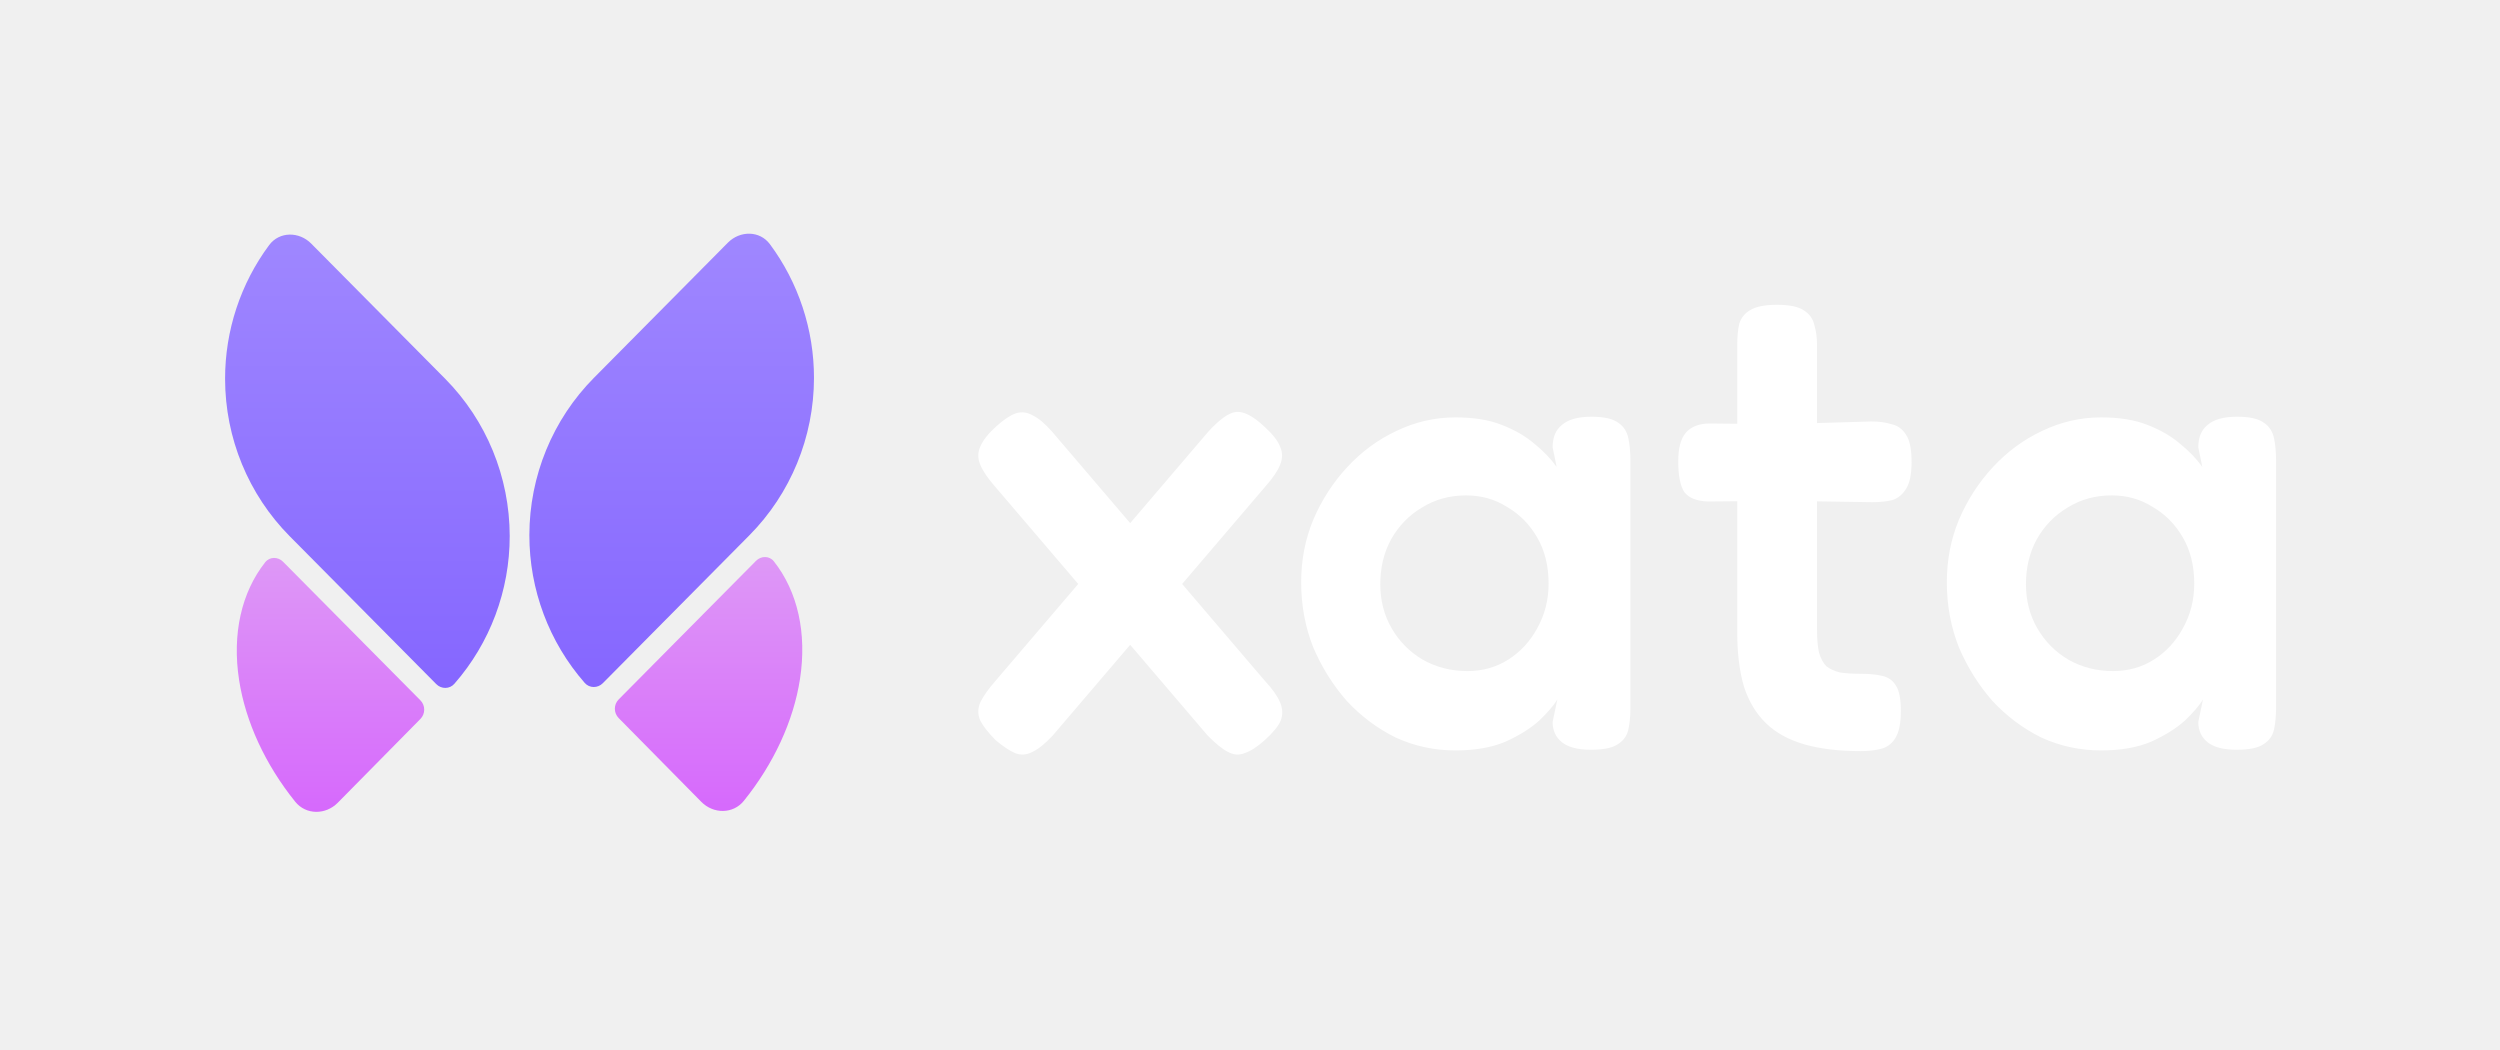
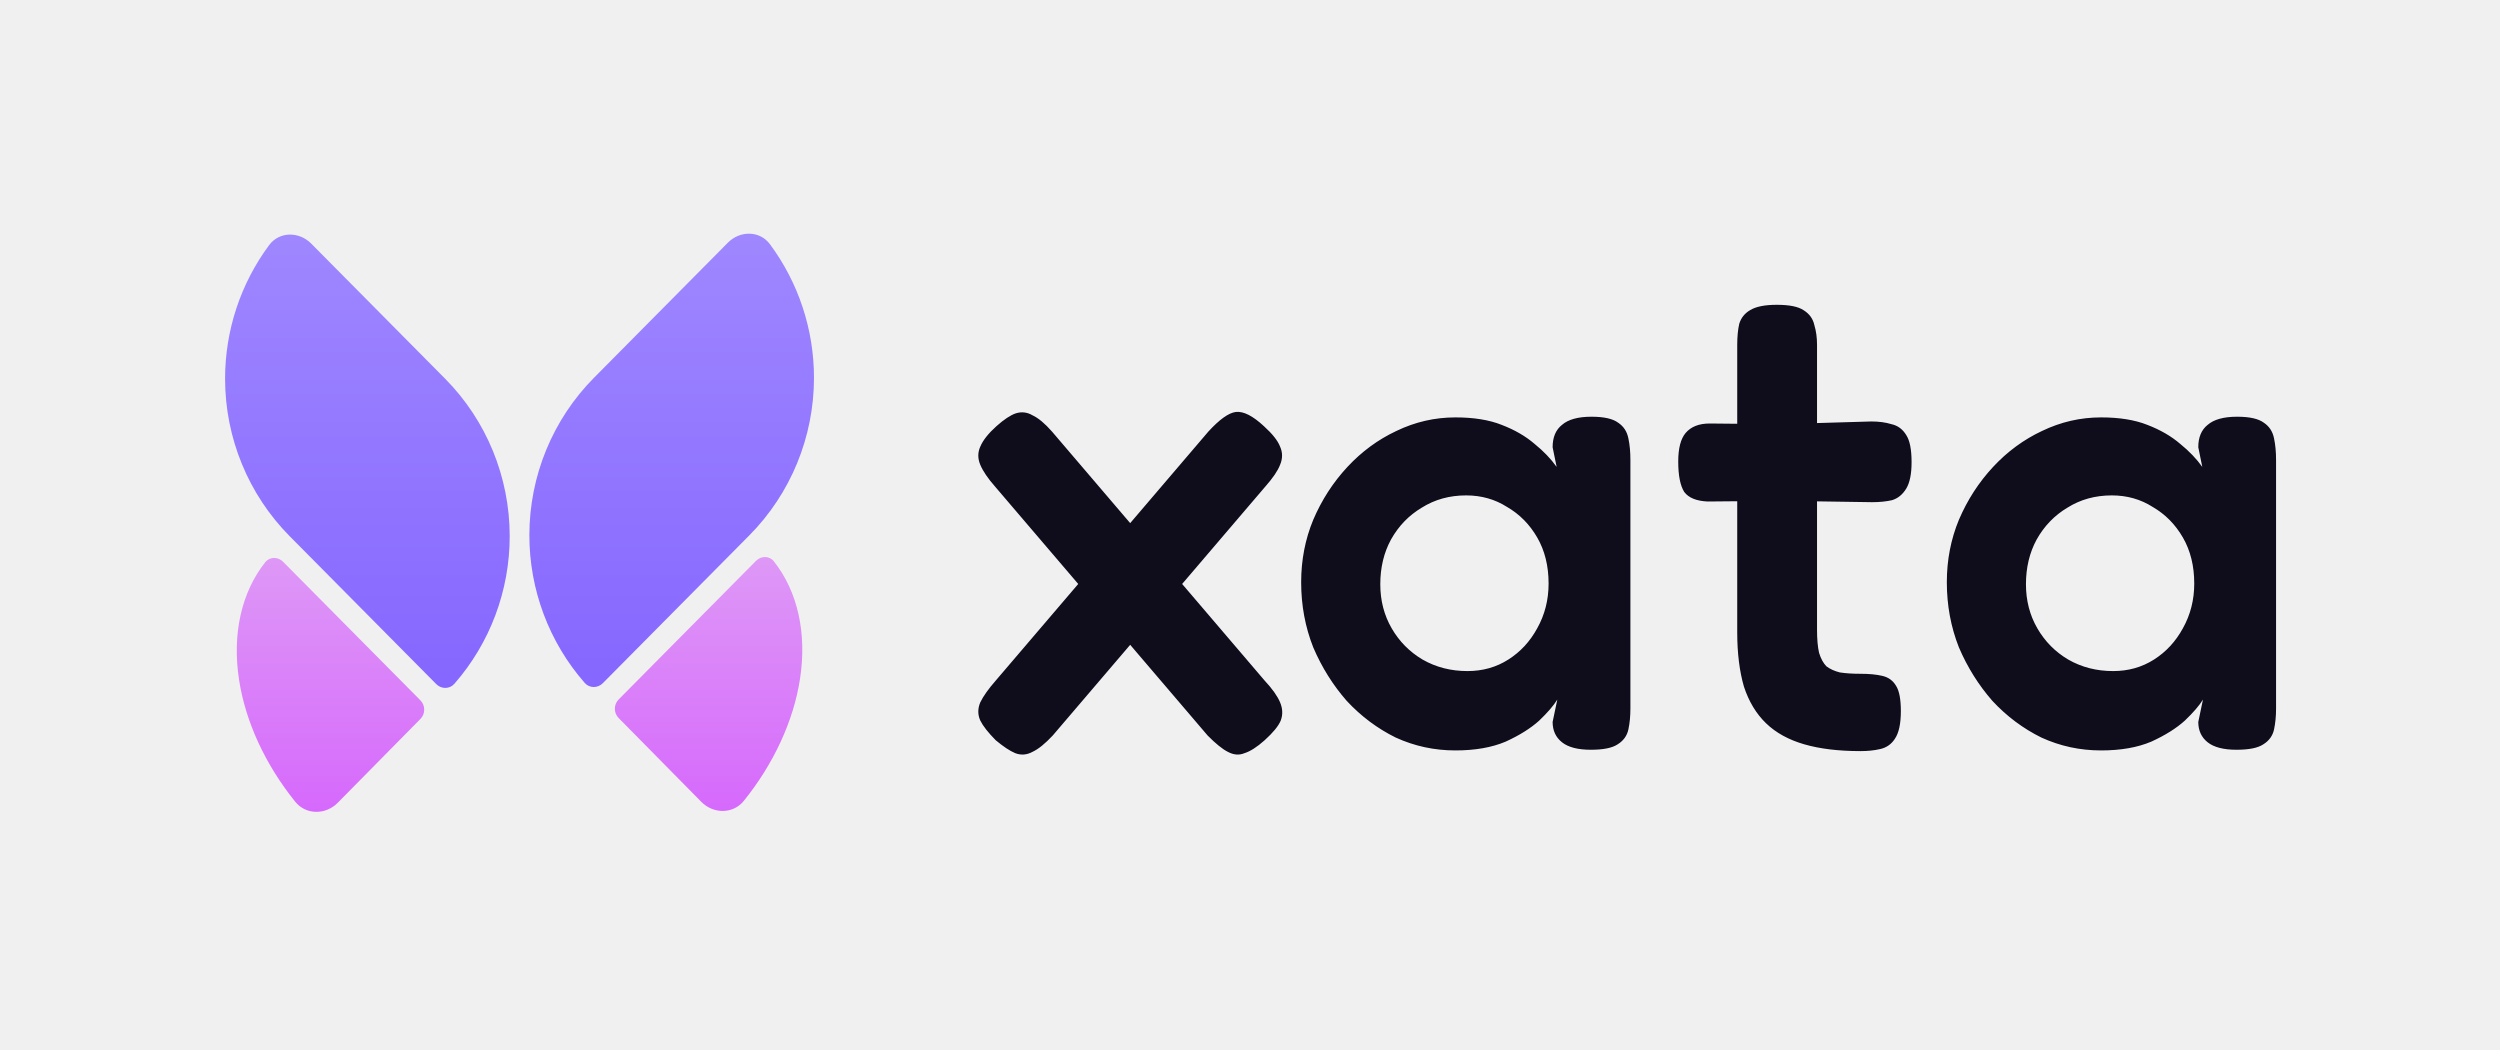
<svg xmlns="http://www.w3.org/2000/svg" width="1600" height="672" viewBox="0 0 1600 672" fill="none">
-   <path d="M808.932 272.777c5.436 4.92 8.869 9.261 10.299 13.023 1.717 3.763 1.717 7.669 0 11.721-1.43 3.762-4.577 8.393-9.441 13.891L673.751 470.727c-4.864 5.209-9.155 8.682-12.874 10.418-3.72 2.026-7.439 2.316-11.158.869-3.433-1.447-7.582-4.197-12.445-8.248-4.864-4.92-8.154-9.116-9.871-12.589-1.716-3.762-1.716-7.669 0-11.721 2.003-4.051 5.293-8.682 9.871-13.891L773.313 276.25c7.152-7.814 13.017-12.01 17.595-12.589 4.863-.579 10.872 2.46 18.024 9.116zm-171.229 0c4.864-4.341 9.012-7.09 12.445-8.248 3.719-1.157 7.296-.723 10.729 1.303 3.719 1.736 7.867 5.209 12.445 10.418l136.039 159.315c4.864 5.209 8.154 9.84 9.87 13.891 1.717 4.052 1.86 7.959.43 11.721-1.431 3.473-4.864 7.669-10.3 12.589-4.864 4.341-9.155 7.09-12.874 8.248-3.433 1.447-7.01 1.157-10.729-.869-3.433-1.736-7.725-5.209-12.874-10.418L636.845 311.412c-4.578-5.209-7.725-9.839-9.442-13.891-1.716-4.052-1.716-7.958 0-11.721 1.717-4.051 5.15-8.392 10.3-13.023zM1018.14 479.843c-8.3 0-14.45-1.592-18.456-4.775-4.006-3.183-6.008-7.524-6.008-13.023l3.004-14.325c-2.289 3.762-6.151 8.248-11.587 13.457-5.436 4.92-12.588 9.405-21.457 13.457-8.87 3.762-19.598 5.643-32.186 5.643-13.447 0-26.178-2.749-38.194-8.248-11.73-5.788-22.173-13.601-31.328-23.441-8.869-10.129-16.021-21.56-21.457-34.294-5.15-13.023-7.725-26.914-7.725-41.674 0-14.18 2.575-27.493 7.725-39.937 5.436-12.733 12.731-24.02 21.886-33.86 9.155-9.839 19.598-17.508 31.328-23.007 12.016-5.788 24.604-8.682 37.765-8.682 11.73 0 21.6 1.592 29.611 4.775 8.296 3.184 15.306 7.235 21.028 12.155 5.722 4.63 10.442 9.55 14.162 14.759l-2.575-12.589c0-6.366 2.002-11.141 6.008-14.325 4.006-3.473 10.296-5.209 18.886-5.209 8.01 0 13.73 1.302 17.16 3.907 3.44 2.315 5.58 5.643 6.44 9.984.86 4.052 1.29 8.682 1.29 13.891v158.881c0 4.92-.43 9.406-1.29 13.457-.86 4.052-3.15 7.235-6.87 9.55-3.43 2.316-9.15 3.473-17.16 3.473zm-78.966-50.355c9.727 0 18.453-2.46 26.178-7.38 7.725-4.92 13.876-11.576 18.453-19.969 4.864-8.682 7.296-18.232 7.296-28.65 0-11.287-2.432-21.127-7.296-29.519-4.863-8.393-11.3-14.904-19.311-19.535-7.725-4.92-16.451-7.379-26.178-7.379-10.586 0-20.027 2.604-28.324 7.813-8.296 4.92-14.877 11.721-19.74 20.403-4.578 8.393-6.867 17.943-6.867 28.651 0 10.418 2.432 19.824 7.296 28.216 4.863 8.393 11.444 15.049 19.74 19.969 8.583 4.92 18.168 7.38 28.753 7.38zM1190.8 480.711c-14.02 0-26.04-1.447-36.05-4.341-10.01-2.894-18.17-7.379-24.46-13.457-6.3-6.077-11.02-13.891-14.16-23.441-2.86-9.84-4.3-21.416-4.3-34.728V220.685c0-5.209.43-9.695 1.29-13.457 1.15-3.762 3.44-6.656 6.87-8.682 3.72-2.315 9.44-3.473 17.16-3.473 8.02 0 13.74 1.158 17.17 3.473 3.72 2.315 6.01 5.499 6.87 9.55 1.14 3.763 1.71 7.959 1.71 12.589v182.322c0 6.078.43 10.998 1.29 14.76 1.14 3.762 2.72 6.656 4.72 8.682 2.29 1.736 5.15 3.039 8.58 3.907 3.72.579 8.16.868 13.31.868 5.43 0 10.01.434 13.73 1.302 4.01.868 7.01 3.039 9.01 6.512 2 3.183 3.01 8.537 3.01 16.061 0 8.104-1.29 14.036-3.87 17.799-2.28 3.472-5.43 5.643-9.44 6.511-3.72.868-7.86 1.302-12.44 1.302zm-96.56-209.67l44.2.434 59.22-1.736c4.87 0 9.16.578 12.88 1.736 4 .868 7.15 3.183 9.44 6.946 2.29 3.472 3.43 9.26 3.43 17.364 0 7.524-1.14 13.167-3.43 16.93-2.29 3.762-5.29 6.222-9.01 7.379-3.72.868-8.01 1.303-12.88 1.303l-57.5-.869-47.64.434c-7.15-.289-12.16-2.315-15.02-6.077-2.57-4.052-3.86-10.563-3.86-19.534 0-8.393 1.57-14.47 4.72-18.233 3.43-4.051 8.58-6.077 15.45-6.077zM1431.36 479.843c-8.3 0-14.45-1.592-18.46-4.775-4-3.183-6-7.524-6-13.023l3-14.325c-2.29 3.762-6.15 8.248-11.59 13.457-5.43 4.92-12.59 9.405-21.45 13.457-8.87 3.762-19.6 5.643-32.19 5.643-13.45 0-26.18-2.749-38.19-8.248-11.73-5.788-22.18-13.601-31.33-23.441-8.87-10.129-16.02-21.56-21.46-34.294-5.15-13.023-7.72-26.914-7.72-41.674 0-14.18 2.57-27.493 7.72-39.937 5.44-12.733 12.73-24.02 21.89-33.86 9.15-9.839 19.59-17.508 31.32-23.007 12.02-5.788 24.61-8.682 37.77-8.682 11.73 0 21.6 1.592 29.61 4.775 8.3 3.184 15.31 7.235 21.03 12.155 5.72 4.63 10.44 9.55 14.16 14.759l-2.57-12.589c0-6.366 2-11.141 6-14.325 4.01-3.473 10.3-5.209 18.89-5.209 8.01 0 13.73 1.302 17.16 3.907 3.44 2.315 5.58 5.643 6.44 9.984.86 4.052 1.29 8.682 1.29 13.891v158.881c0 4.92-.43 9.406-1.29 13.457-.86 4.052-3.15 7.235-6.87 9.55-3.43 2.316-9.15 3.473-17.16 3.473zm-78.97-50.355c9.73 0 18.46-2.46 26.18-7.38 7.73-4.92 13.88-11.576 18.46-19.969 4.86-8.682 7.29-18.232 7.29-28.65 0-11.287-2.43-21.127-7.29-29.519-4.87-8.393-11.31-14.904-19.32-19.535-7.72-4.92-16.45-7.379-26.17-7.379-10.59 0-20.03 2.604-28.33 7.813-8.29 4.92-14.87 11.721-19.74 20.403-4.58 8.393-6.86 17.943-6.86 28.651 0 10.418 2.43 19.824 7.29 28.216 4.86 8.393 11.44 15.049 19.74 19.969 8.58 4.92 18.17 7.38 28.75 7.38z" fill="#ffffff" />
+   <path d="M808.932 272.777c5.436 4.92 8.869 9.261 10.299 13.023 1.717 3.763 1.717 7.669 0 11.721-1.43 3.762-4.577 8.393-9.441 13.891L673.751 470.727c-4.864 5.209-9.155 8.682-12.874 10.418-3.72 2.026-7.439 2.316-11.158.869-3.433-1.447-7.582-4.197-12.445-8.248-4.864-4.92-8.154-9.116-9.871-12.589-1.716-3.762-1.716-7.669 0-11.721 2.003-4.051 5.293-8.682 9.871-13.891L773.313 276.25c7.152-7.814 13.017-12.01 17.595-12.589 4.863-.579 10.872 2.46 18.024 9.116zm-171.229 0c4.864-4.341 9.012-7.09 12.445-8.248 3.719-1.157 7.296-.723 10.729 1.303 3.719 1.736 7.867 5.209 12.445 10.418l136.039 159.315c4.864 5.209 8.154 9.84 9.87 13.891 1.717 4.052 1.86 7.959.43 11.721-1.431 3.473-4.864 7.669-10.3 12.589-4.864 4.341-9.155 7.09-12.874 8.248-3.433 1.447-7.01 1.157-10.729-.869-3.433-1.736-7.725-5.209-12.874-10.418L636.845 311.412c-4.578-5.209-7.725-9.839-9.442-13.891-1.716-4.052-1.716-7.958 0-11.721 1.717-4.051 5.15-8.392 10.3-13.023zM1018.14 479.843c-8.3 0-14.45-1.592-18.456-4.775-4.006-3.183-6.008-7.524-6.008-13.023l3.004-14.325c-2.289 3.762-6.151 8.248-11.587 13.457-5.436 4.92-12.588 9.405-21.457 13.457-8.87 3.762-19.598 5.643-32.186 5.643-13.447 0-26.178-2.749-38.194-8.248-11.73-5.788-22.173-13.601-31.328-23.441-8.869-10.129-16.021-21.56-21.457-34.294-5.15-13.023-7.725-26.914-7.725-41.674 0-14.18 2.575-27.493 7.725-39.937 5.436-12.733 12.731-24.02 21.886-33.86 9.155-9.839 19.598-17.508 31.328-23.007 12.016-5.788 24.604-8.682 37.765-8.682 11.73 0 21.6 1.592 29.611 4.775 8.296 3.184 15.306 7.235 21.028 12.155 5.722 4.63 10.442 9.55 14.162 14.759l-2.575-12.589c0-6.366 2.002-11.141 6.008-14.325 4.006-3.473 10.296-5.209 18.886-5.209 8.01 0 13.73 1.302 17.16 3.907 3.44 2.315 5.58 5.643 6.44 9.984.86 4.052 1.29 8.682 1.29 13.891v158.881c0 4.92-.43 9.406-1.29 13.457-.86 4.052-3.15 7.235-6.87 9.55-3.43 2.316-9.15 3.473-17.16 3.473zm-78.966-50.355c9.727 0 18.453-2.46 26.178-7.38 7.725-4.92 13.876-11.576 18.453-19.969 4.864-8.682 7.296-18.232 7.296-28.65 0-11.287-2.432-21.127-7.296-29.519-4.863-8.393-11.3-14.904-19.311-19.535-7.725-4.92-16.451-7.379-26.178-7.379-10.586 0-20.027 2.604-28.324 7.813-8.296 4.92-14.877 11.721-19.74 20.403-4.578 8.393-6.867 17.943-6.867 28.651 0 10.418 2.432 19.824 7.296 28.216 4.863 8.393 11.444 15.049 19.74 19.969 8.583 4.92 18.168 7.38 28.753 7.38zM1190.8 480.711c-14.02 0-26.04-1.447-36.05-4.341-10.01-2.894-18.17-7.379-24.46-13.457-6.3-6.077-11.02-13.891-14.16-23.441-2.86-9.84-4.3-21.416-4.3-34.728V220.685c0-5.209.43-9.695 1.29-13.457 1.15-3.762 3.44-6.656 6.87-8.682 3.72-2.315 9.44-3.473 17.16-3.473 8.02 0 13.74 1.158 17.17 3.473 3.72 2.315 6.01 5.499 6.87 9.55 1.14 3.763 1.71 7.959 1.71 12.589v182.322c0 6.078.43 10.998 1.29 14.76 1.14 3.762 2.72 6.656 4.72 8.682 2.29 1.736 5.15 3.039 8.58 3.907 3.72.579 8.16.868 13.31.868 5.43 0 10.01.434 13.73 1.302 4.01.868 7.01 3.039 9.01 6.512 2 3.183 3.01 8.537 3.01 16.061 0 8.104-1.29 14.036-3.87 17.799-2.28 3.472-5.43 5.643-9.44 6.511-3.72.868-7.86 1.302-12.44 1.302zm-96.56-209.67l44.2.434 59.22-1.736c4.87 0 9.16.578 12.88 1.736 4 .868 7.15 3.183 9.44 6.946 2.29 3.472 3.43 9.26 3.43 17.364 0 7.524-1.14 13.167-3.43 16.93-2.29 3.762-5.29 6.222-9.01 7.379-3.72.868-8.01 1.303-12.88 1.303l-57.5-.869-47.64.434c-7.15-.289-12.16-2.315-15.02-6.077-2.57-4.052-3.86-10.563-3.86-19.534 0-8.393 1.57-14.47 4.72-18.233 3.43-4.051 8.58-6.077 15.45-6.077zM1431.36 479.843c-8.3 0-14.45-1.592-18.46-4.775-4-3.183-6-7.524-6-13.023l3-14.325c-2.29 3.762-6.15 8.248-11.59 13.457-5.43 4.92-12.59 9.405-21.45 13.457-8.87 3.762-19.6 5.643-32.19 5.643-13.45 0-26.18-2.749-38.19-8.248-11.73-5.788-22.18-13.601-31.33-23.441-8.87-10.129-16.02-21.56-21.46-34.294-5.15-13.023-7.72-26.914-7.72-41.674 0-14.18 2.57-27.493 7.72-39.937 5.44-12.733 12.73-24.02 21.89-33.86 9.15-9.839 19.59-17.508 31.32-23.007 12.02-5.788 24.61-8.682 37.77-8.682 11.73 0 21.6 1.592 29.61 4.775 8.3 3.184 15.31 7.235 21.03 12.155 5.72 4.63 10.44 9.55 14.16 14.759l-2.57-12.589c0-6.366 2-11.141 6-14.325 4.01-3.473 10.3-5.209 18.89-5.209 8.01 0 13.73 1.302 17.16 3.907 3.44 2.315 5.58 5.643 6.44 9.984.86 4.052 1.29 8.682 1.29 13.891v158.881c0 4.92-.43 9.406-1.29 13.457-.86 4.052-3.15 7.235-6.87 9.55-3.43 2.316-9.15 3.473-17.16 3.473zm-78.97-50.355c9.73 0 18.46-2.46 26.18-7.38 7.73-4.92 13.88-11.576 18.46-19.969 4.86-8.682 7.29-18.232 7.29-28.65 0-11.287-2.43-21.127-7.29-29.519-4.87-8.393-11.31-14.904-19.32-19.535-7.72-4.92-16.45-7.379-26.17-7.379-10.59 0-20.03 2.604-28.33 7.813-8.29 4.92-14.87 11.721-19.74 20.403-4.58 8.393-6.86 17.943-6.86 28.651 0 10.418 2.43 19.824 7.29 28.216 4.86 8.393 11.44 15.049 19.74 19.969 8.58 4.92 18.17 7.38 28.75 7.38z" fill="#0F0C1B" />
  <path d="M520.949 241.956c-.044 37.772-14.921 73.979-41.358 100.656l-.003-.003-93.787 94.639c-3.25 3.279-8.529 3.289-11.575-.186-22.801-26.019-35.472-59.67-35.432-94.632.044-37.772 14.921-73.98 41.358-100.657l.003.003 85.686-86.464c7.723-7.794 20.36-7.849 26.91.975 18.231 24.563 28.234 54.599 28.198 85.669z" fill="url(#paint0_linear_48_446)" />
  <path d="M185.414 343.189c-26.437-26.677-41.314-62.885-41.358-100.657-.035-31.07 9.968-61.105 28.198-85.668 6.55-8.825 19.187-8.769 26.911-.976l85.686 86.465.002-.002c26.438 26.677 41.315 62.884 41.358 100.656.041 34.962-12.63 68.614-35.432 94.632-3.045 3.475-8.325 3.466-11.575.187l-93.787-94.639-.003.002z" fill="url(#paint1_linear_48_446)" />
  <path d="M476.062 512.532c-6.89 8.558-19.493 8.483-27.2.67l-52.926-53.657c-3.247-3.293-3.241-8.629.014-11.913l87.904-88.703c3.25-3.279 8.55-3.298 11.416.329 15.257 19.305 21.256 45.985 16.72 75.358-4.151 26.887-16.848 54.218-35.928 77.916z" fill="url(#paint2_linear_48_446)" />
  <path d="M216.144 513.778c-7.706 7.813-20.309 7.888-27.199-.67-19.08-23.697-31.778-51.029-35.929-77.915-4.535-29.374 1.464-56.054 16.72-75.359 2.867-3.627 8.167-3.608 11.417-.329l87.904 88.703c3.255 3.285 3.261 8.621.013 11.913l-52.926 53.657z" fill="url(#paint3_linear_48_446)" />
  <defs>
    <linearGradient id="paint0_linear_48_446" x1="332.503" y1="149.563" x2="332.503" y2="443.522" gradientUnits="userSpaceOnUse">
      <stop stop-color="#9F87FF" />
      <stop offset="1" stop-color="#8566FF" />
    </linearGradient>
    <linearGradient id="paint1_linear_48_446" x1="332.503" y1="149.563" x2="332.503" y2="443.522" gradientUnits="userSpaceOnUse">
      <stop stop-color="#9F87FF" />
      <stop offset="1" stop-color="#8566FF" />
    </linearGradient>
    <linearGradient id="paint2_linear_48_446" x1="332.503" y1="353.019" x2="332.503" y2="519.292" gradientUnits="userSpaceOnUse">
      <stop stop-color="#DE99F6" />
      <stop offset="1" stop-color="#D669FC" />
    </linearGradient>
    <linearGradient id="paint3_linear_48_446" x1="332.503" y1="353.019" x2="332.503" y2="519.292" gradientUnits="userSpaceOnUse">
      <stop stop-color="#DE99F6" />
      <stop offset="1" stop-color="#D669FC" />
    </linearGradient>
  </defs>
</svg>
